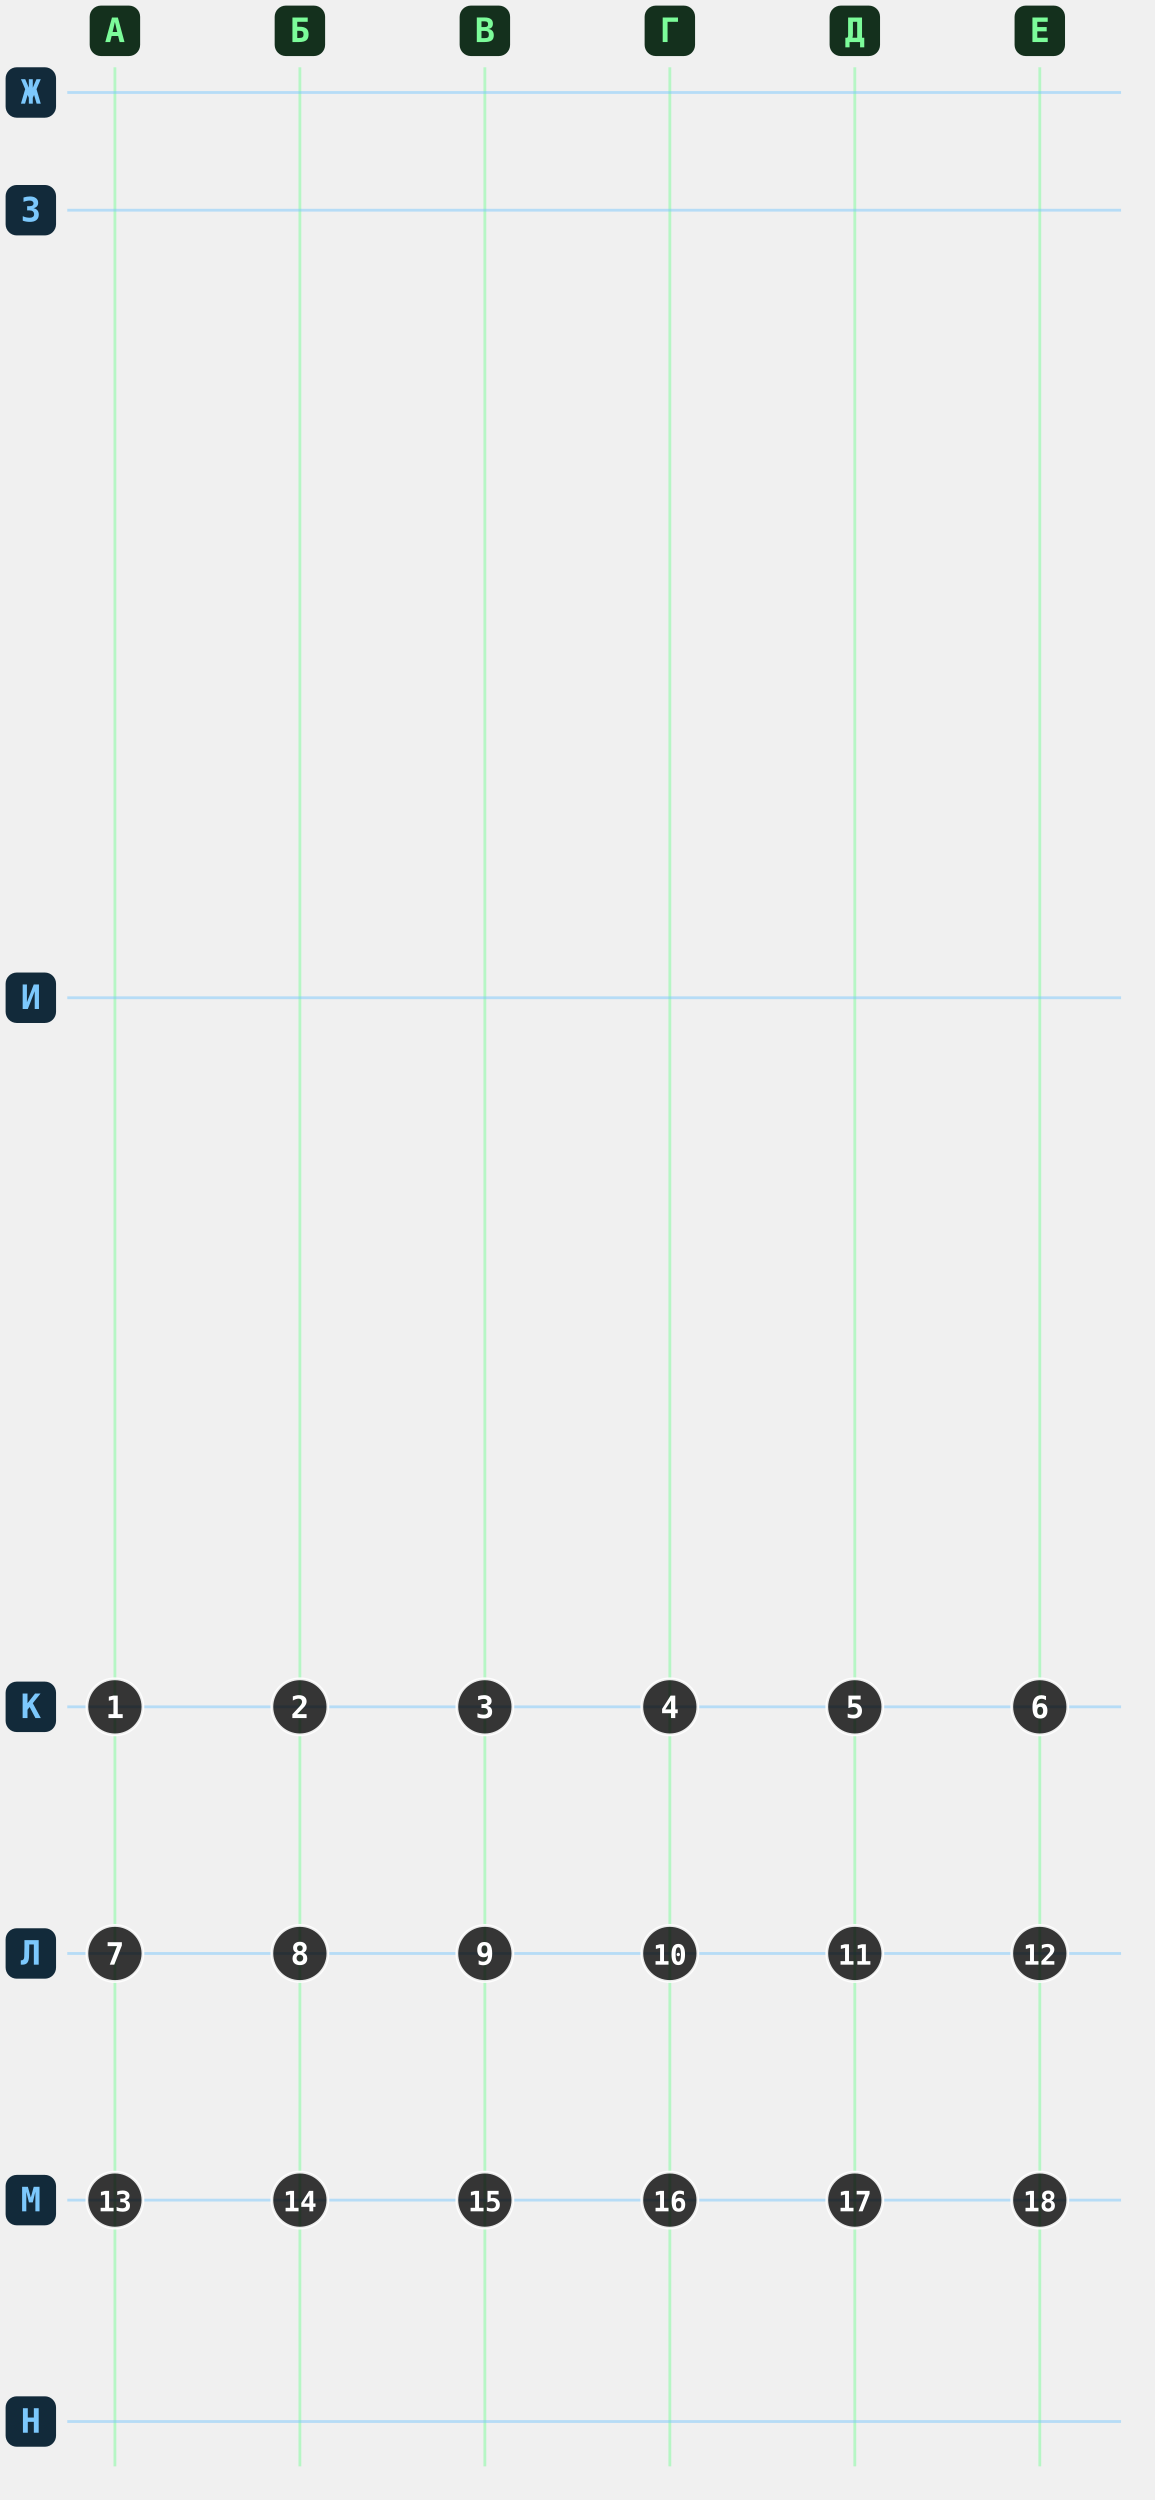
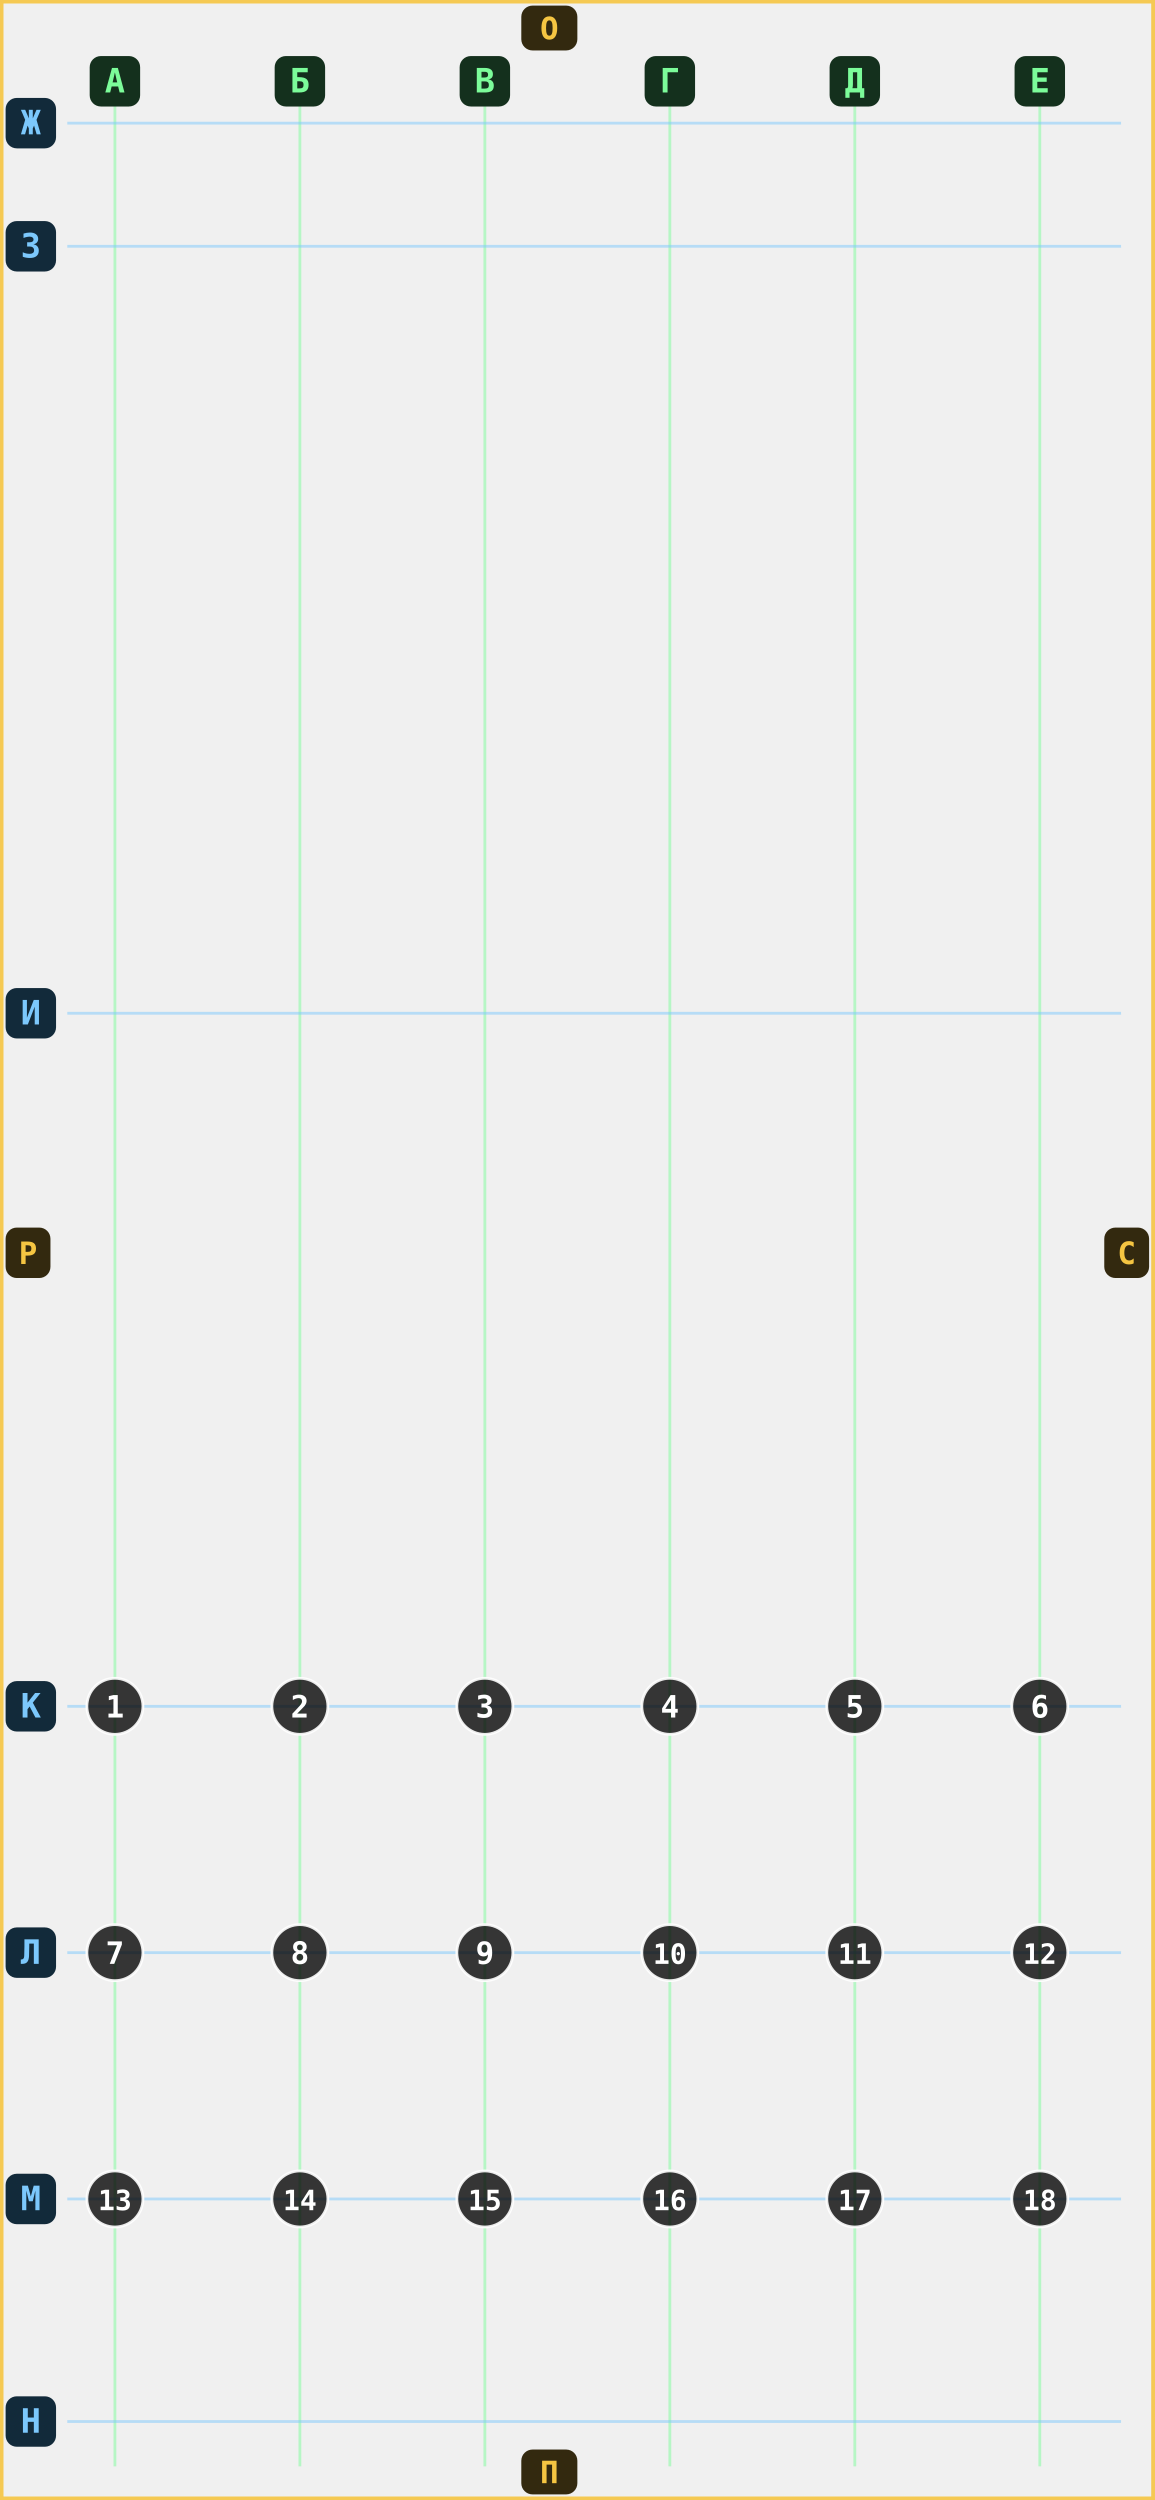
<svg xmlns="http://www.w3.org/2000/svg" width="412" height="892" viewBox="0 0 412 892" font-family="monospace">
+   <rect x="0.5" y="0.5" width="411" height="891" fill="none" stroke="#F5C542" stroke-opacity="0.9" stroke-width="1.5" />
+   <rect x="186" y="2" width="20" height="16" rx="4" fill="#33290f" />
+   <text x="196" y="14" fill="#F5C542" font-size="11" text-anchor="middle" font-weight="bold">О</text>
+   <rect x="186" y="874" width="20" height="16" rx="4" fill="#33290f" />
+   <text x="196" y="886" fill="#F5C542" font-size="11" text-anchor="middle" font-weight="bold">П</text>
+   <rect x="2" y="438" width="16" height="18" rx="4" fill="#33290f" />
+   <text x="10" y="451" fill="#F5C542" font-size="11" text-anchor="middle" font-weight="bold">Р</text>
+   <rect x="394" y="438" width="16" height="18" rx="4" fill="#33290f" />
+   <text x="402" y="451" fill="#F5C542" font-size="11" text-anchor="middle" font-weight="bold">С</text>
  <line x1="41" y1="24" x2="41" y2="880" stroke="#7CFC9A" stroke-opacity="0.5" stroke-width="1" />
-   <rect x="32" y="2" width="18" height="18" rx="4" fill="#14301d" />
-   <text x="41" y="15" fill="#7CFC9A" font-size="12" text-anchor="middle" font-weight="bold">А</text>
+   <rect x="32" y="20" width="18" height="18" rx="4" fill="#14301d" />
+   <text x="41" y="33" fill="#7CFC9A" font-size="12" text-anchor="middle" font-weight="bold">А</text>
  <line x1="107" y1="24" x2="107" y2="880" stroke="#7CFC9A" stroke-opacity="0.5" stroke-width="1" />
-   <rect x="98" y="2" width="18" height="18" rx="4" fill="#14301d" />
-   <text x="107" y="15" fill="#7CFC9A" font-size="12" text-anchor="middle" font-weight="bold">Б</text>
+   <rect x="98" y="20" width="18" height="18" rx="4" fill="#14301d" />
+   <text x="107" y="33" fill="#7CFC9A" font-size="12" text-anchor="middle" font-weight="bold">Б</text>
  <line x1="173" y1="24" x2="173" y2="880" stroke="#7CFC9A" stroke-opacity="0.5" stroke-width="1" />
-   <rect x="164" y="2" width="18" height="18" rx="4" fill="#14301d" />
-   <text x="173" y="15" fill="#7CFC9A" font-size="12" text-anchor="middle" font-weight="bold">В</text>
+   <rect x="164" y="20" width="18" height="18" rx="4" fill="#14301d" />
+   <text x="173" y="33" fill="#7CFC9A" font-size="12" text-anchor="middle" font-weight="bold">В</text>
  <line x1="239" y1="24" x2="239" y2="880" stroke="#7CFC9A" stroke-opacity="0.5" stroke-width="1" />
-   <rect x="230" y="2" width="18" height="18" rx="4" fill="#14301d" />
-   <text x="239" y="15" fill="#7CFC9A" font-size="12" text-anchor="middle" font-weight="bold">Г</text>
+   <rect x="230" y="20" width="18" height="18" rx="4" fill="#14301d" />
+   <text x="239" y="33" fill="#7CFC9A" font-size="12" text-anchor="middle" font-weight="bold">Г</text>
  <line x1="305" y1="24" x2="305" y2="880" stroke="#7CFC9A" stroke-opacity="0.5" stroke-width="1" />
-   <rect x="296" y="2" width="18" height="18" rx="4" fill="#14301d" />
-   <text x="305" y="15" fill="#7CFC9A" font-size="12" text-anchor="middle" font-weight="bold">Д</text>
+   <rect x="296" y="20" width="18" height="18" rx="4" fill="#14301d" />
+   <text x="305" y="33" fill="#7CFC9A" font-size="12" text-anchor="middle" font-weight="bold">Д</text>
  <line x1="371" y1="24" x2="371" y2="880" stroke="#7CFC9A" stroke-opacity="0.5" stroke-width="1" />
-   <rect x="362" y="2" width="18" height="18" rx="4" fill="#14301d" />
-   <text x="371" y="15" fill="#7CFC9A" font-size="12" text-anchor="middle" font-weight="bold">Е</text>
-   <line x1="24" y1="33" x2="400" y2="33" stroke="#7CC8FC" stroke-opacity="0.5" stroke-width="1" />
-   <rect x="2" y="24" width="18" height="18" rx="4" fill="#122a3a" />
-   <text x="11" y="37" fill="#7CC8FC" font-size="12" text-anchor="middle" font-weight="bold">Ж</text>
-   <line x1="24" y1="75" x2="400" y2="75" stroke="#7CC8FC" stroke-opacity="0.5" stroke-width="1" />
-   <rect x="2" y="66" width="18" height="18" rx="4" fill="#122a3a" />
-   <text x="11" y="79" fill="#7CC8FC" font-size="12" text-anchor="middle" font-weight="bold">З</text>
-   <line x1="24" y1="356" x2="400" y2="356" stroke="#7CC8FC" stroke-opacity="0.5" stroke-width="1" />
-   <rect x="2" y="347" width="18" height="18" rx="4" fill="#122a3a" />
-   <text x="11" y="360" fill="#7CC8FC" font-size="12" text-anchor="middle" font-weight="bold">И</text>
-   <line x1="24" y1="609" x2="400" y2="609" stroke="#7CC8FC" stroke-opacity="0.5" stroke-width="1" />
-   <rect x="2" y="600" width="18" height="18" rx="4" fill="#122a3a" />
-   <text x="11" y="613" fill="#7CC8FC" font-size="12" text-anchor="middle" font-weight="bold">К</text>
-   <line x1="24" y1="697" x2="400" y2="697" stroke="#7CC8FC" stroke-opacity="0.5" stroke-width="1" />
-   <rect x="2" y="688" width="18" height="18" rx="4" fill="#122a3a" />
-   <text x="11" y="701" fill="#7CC8FC" font-size="12" text-anchor="middle" font-weight="bold">Л</text>
-   <line x1="24" y1="785" x2="400" y2="785" stroke="#7CC8FC" stroke-opacity="0.5" stroke-width="1" />
-   <rect x="2" y="776" width="18" height="18" rx="4" fill="#122a3a" />
-   <text x="11" y="789" fill="#7CC8FC" font-size="12" text-anchor="middle" font-weight="bold">М</text>
+   <rect x="362" y="20" width="18" height="18" rx="4" fill="#14301d" />
+   <text x="371" y="33" fill="#7CFC9A" font-size="12" text-anchor="middle" font-weight="bold">Е</text>
+   <line x1="24" y1="43.938" x2="400" y2="43.938" stroke="#7CC8FC" stroke-opacity="0.5" stroke-width="1" />
+   <rect x="2" y="34.938" width="18" height="18" rx="4" fill="#122a3a" />
+   <text x="11" y="47.938" fill="#7CC8FC" font-size="12" text-anchor="middle" font-weight="bold">Ж</text>
+   <line x1="24" y1="87.875" x2="400" y2="87.875" stroke="#7CC8FC" stroke-opacity="0.5" stroke-width="1" />
+   <rect x="2" y="78.875" width="18" height="18" rx="4" fill="#122a3a" />
+   <text x="11" y="91.875" fill="#7CC8FC" font-size="12" text-anchor="middle" font-weight="bold">З</text>
+   <line x1="24" y1="361.531" x2="400" y2="361.531" stroke="#7CC8FC" stroke-opacity="0.5" stroke-width="1" />
+   <rect x="2" y="352.531" width="18" height="18" rx="4" fill="#122a3a" />
+   <text x="11" y="365.531" fill="#7CC8FC" font-size="12" text-anchor="middle" font-weight="bold">И</text>
+   <line x1="24" y1="608.812" x2="400" y2="608.812" stroke="#7CC8FC" stroke-opacity="0.5" stroke-width="1" />
+   <rect x="2" y="599.812" width="18" height="18" rx="4" fill="#122a3a" />
+   <text x="11" y="612.812" fill="#7CC8FC" font-size="12" text-anchor="middle" font-weight="bold">К</text>
+   <line x1="24" y1="696.703" x2="400" y2="696.703" stroke="#7CC8FC" stroke-opacity="0.5" stroke-width="1" />
+   <rect x="2" y="687.703" width="18" height="18" rx="4" fill="#122a3a" />
+   <text x="11" y="700.703" fill="#7CC8FC" font-size="12" text-anchor="middle" font-weight="bold">Л</text>
+   <line x1="24" y1="784.594" x2="400" y2="784.594" stroke="#7CC8FC" stroke-opacity="0.5" stroke-width="1" />
+   <rect x="2" y="775.594" width="18" height="18" rx="4" fill="#122a3a" />
+   <text x="11" y="788.594" fill="#7CC8FC" font-size="12" text-anchor="middle" font-weight="bold">М</text>
  <line x1="24" y1="864" x2="400" y2="864" stroke="#7CC8FC" stroke-opacity="0.5" stroke-width="1" />
  <rect x="2" y="855" width="18" height="18" rx="4" fill="#122a3a" />
  <text x="11" y="868" fill="#7CC8FC" font-size="12" text-anchor="middle" font-weight="bold">Н</text>
-   <circle cx="41" cy="609" r="10" fill="#000" fill-opacity="0.78" stroke="#fff" stroke-opacity="0.9" stroke-width="1" />
-   <text x="41" y="613" fill="#fff" font-size="11" text-anchor="middle" font-weight="bold">1</text>
-   <circle cx="107" cy="609" r="10" fill="#000" fill-opacity="0.78" stroke="#fff" stroke-opacity="0.9" stroke-width="1" />
-   <text x="107" y="613" fill="#fff" font-size="11" text-anchor="middle" font-weight="bold">2</text>
-   <circle cx="173" cy="609" r="10" fill="#000" fill-opacity="0.78" stroke="#fff" stroke-opacity="0.9" stroke-width="1" />
-   <text x="173" y="613" fill="#fff" font-size="11" text-anchor="middle" font-weight="bold">3</text>
-   <circle cx="239" cy="609" r="10" fill="#000" fill-opacity="0.78" stroke="#fff" stroke-opacity="0.9" stroke-width="1" />
-   <text x="239" y="613" fill="#fff" font-size="11" text-anchor="middle" font-weight="bold">4</text>
-   <circle cx="305" cy="609" r="10" fill="#000" fill-opacity="0.78" stroke="#fff" stroke-opacity="0.9" stroke-width="1" />
-   <text x="305" y="613" fill="#fff" font-size="11" text-anchor="middle" font-weight="bold">5</text>
-   <circle cx="371" cy="609" r="10" fill="#000" fill-opacity="0.78" stroke="#fff" stroke-opacity="0.9" stroke-width="1" />
-   <text x="371" y="613" fill="#fff" font-size="11" text-anchor="middle" font-weight="bold">6</text>
-   <circle cx="41" cy="697" r="10" fill="#000" fill-opacity="0.78" stroke="#fff" stroke-opacity="0.9" stroke-width="1" />
-   <text x="41" y="701" fill="#fff" font-size="11" text-anchor="middle" font-weight="bold">7</text>
-   <circle cx="107" cy="697" r="10" fill="#000" fill-opacity="0.78" stroke="#fff" stroke-opacity="0.9" stroke-width="1" />
-   <text x="107" y="701" fill="#fff" font-size="11" text-anchor="middle" font-weight="bold">8</text>
-   <circle cx="173" cy="697" r="10" fill="#000" fill-opacity="0.78" stroke="#fff" stroke-opacity="0.9" stroke-width="1" />
-   <text x="173" y="701" fill="#fff" font-size="11" text-anchor="middle" font-weight="bold">9</text>
-   <circle cx="239" cy="697" r="10" fill="#000" fill-opacity="0.78" stroke="#fff" stroke-opacity="0.9" stroke-width="1" />
-   <text x="239" y="701" fill="#fff" font-size="10" text-anchor="middle" font-weight="bold">10</text>
-   <circle cx="305" cy="697" r="10" fill="#000" fill-opacity="0.78" stroke="#fff" stroke-opacity="0.9" stroke-width="1" />
-   <text x="305" y="701" fill="#fff" font-size="10" text-anchor="middle" font-weight="bold">11</text>
-   <circle cx="371" cy="697" r="10" fill="#000" fill-opacity="0.78" stroke="#fff" stroke-opacity="0.9" stroke-width="1" />
-   <text x="371" y="701" fill="#fff" font-size="10" text-anchor="middle" font-weight="bold">12</text>
-   <circle cx="41" cy="785" r="10" fill="#000" fill-opacity="0.78" stroke="#fff" stroke-opacity="0.9" stroke-width="1" />
-   <text x="41" y="789" fill="#fff" font-size="10" text-anchor="middle" font-weight="bold">13</text>
-   <circle cx="107" cy="785" r="10" fill="#000" fill-opacity="0.78" stroke="#fff" stroke-opacity="0.9" stroke-width="1" />
-   <text x="107" y="789" fill="#fff" font-size="10" text-anchor="middle" font-weight="bold">14</text>
-   <circle cx="173" cy="785" r="10" fill="#000" fill-opacity="0.78" stroke="#fff" stroke-opacity="0.9" stroke-width="1" />
-   <text x="173" y="789" fill="#fff" font-size="10" text-anchor="middle" font-weight="bold">15</text>
-   <circle cx="239" cy="785" r="10" fill="#000" fill-opacity="0.78" stroke="#fff" stroke-opacity="0.9" stroke-width="1" />
-   <text x="239" y="789" fill="#fff" font-size="10" text-anchor="middle" font-weight="bold">16</text>
-   <circle cx="305" cy="785" r="10" fill="#000" fill-opacity="0.78" stroke="#fff" stroke-opacity="0.9" stroke-width="1" />
-   <text x="305" y="789" fill="#fff" font-size="10" text-anchor="middle" font-weight="bold">17</text>
-   <circle cx="371" cy="785" r="10" fill="#000" fill-opacity="0.78" stroke="#fff" stroke-opacity="0.9" stroke-width="1" />
-   <text x="371" y="789" fill="#fff" font-size="10" text-anchor="middle" font-weight="bold">18</text>
+   <circle cx="41" cy="608.812" r="10" fill="#000" fill-opacity="0.78" stroke="#fff" stroke-opacity="0.9" stroke-width="1" />
+   <text x="41" y="612.812" fill="#fff" font-size="11" text-anchor="middle" font-weight="bold">1</text>
+   <circle cx="107" cy="608.812" r="10" fill="#000" fill-opacity="0.78" stroke="#fff" stroke-opacity="0.9" stroke-width="1" />
+   <text x="107" y="612.812" fill="#fff" font-size="11" text-anchor="middle" font-weight="bold">2</text>
+   <circle cx="173" cy="608.812" r="10" fill="#000" fill-opacity="0.78" stroke="#fff" stroke-opacity="0.9" stroke-width="1" />
+   <text x="173" y="612.812" fill="#fff" font-size="11" text-anchor="middle" font-weight="bold">3</text>
+   <circle cx="239" cy="608.812" r="10" fill="#000" fill-opacity="0.78" stroke="#fff" stroke-opacity="0.9" stroke-width="1" />
+   <text x="239" y="612.812" fill="#fff" font-size="11" text-anchor="middle" font-weight="bold">4</text>
+   <circle cx="305" cy="608.812" r="10" fill="#000" fill-opacity="0.78" stroke="#fff" stroke-opacity="0.9" stroke-width="1" />
+   <text x="305" y="612.812" fill="#fff" font-size="11" text-anchor="middle" font-weight="bold">5</text>
+   <circle cx="371" cy="608.812" r="10" fill="#000" fill-opacity="0.78" stroke="#fff" stroke-opacity="0.9" stroke-width="1" />
+   <text x="371" y="612.812" fill="#fff" font-size="11" text-anchor="middle" font-weight="bold">6</text>
+   <circle cx="41" cy="696.703" r="10" fill="#000" fill-opacity="0.78" stroke="#fff" stroke-opacity="0.9" stroke-width="1" />
+   <text x="41" y="700.703" fill="#fff" font-size="11" text-anchor="middle" font-weight="bold">7</text>
+   <circle cx="107" cy="696.703" r="10" fill="#000" fill-opacity="0.78" stroke="#fff" stroke-opacity="0.9" stroke-width="1" />
+   <text x="107" y="700.703" fill="#fff" font-size="11" text-anchor="middle" font-weight="bold">8</text>
+   <circle cx="173" cy="696.703" r="10" fill="#000" fill-opacity="0.78" stroke="#fff" stroke-opacity="0.9" stroke-width="1" />
+   <text x="173" y="700.703" fill="#fff" font-size="11" text-anchor="middle" font-weight="bold">9</text>
+   <circle cx="239" cy="696.703" r="10" fill="#000" fill-opacity="0.78" stroke="#fff" stroke-opacity="0.9" stroke-width="1" />
+   <text x="239" y="700.703" fill="#fff" font-size="10" text-anchor="middle" font-weight="bold">10</text>
+   <circle cx="305" cy="696.703" r="10" fill="#000" fill-opacity="0.78" stroke="#fff" stroke-opacity="0.9" stroke-width="1" />
+   <text x="305" y="700.703" fill="#fff" font-size="10" text-anchor="middle" font-weight="bold">11</text>
+   <circle cx="371" cy="696.703" r="10" fill="#000" fill-opacity="0.78" stroke="#fff" stroke-opacity="0.9" stroke-width="1" />
+   <text x="371" y="700.703" fill="#fff" font-size="10" text-anchor="middle" font-weight="bold">12</text>
+   <circle cx="41" cy="784.594" r="10" fill="#000" fill-opacity="0.78" stroke="#fff" stroke-opacity="0.9" stroke-width="1" />
+   <text x="41" y="788.594" fill="#fff" font-size="10" text-anchor="middle" font-weight="bold">13</text>
+   <circle cx="107" cy="784.594" r="10" fill="#000" fill-opacity="0.78" stroke="#fff" stroke-opacity="0.9" stroke-width="1" />
+   <text x="107" y="788.594" fill="#fff" font-size="10" text-anchor="middle" font-weight="bold">14</text>
+   <circle cx="173" cy="784.594" r="10" fill="#000" fill-opacity="0.78" stroke="#fff" stroke-opacity="0.9" stroke-width="1" />
+   <text x="173" y="788.594" fill="#fff" font-size="10" text-anchor="middle" font-weight="bold">15</text>
+   <circle cx="239" cy="784.594" r="10" fill="#000" fill-opacity="0.78" stroke="#fff" stroke-opacity="0.9" stroke-width="1" />
+   <text x="239" y="788.594" fill="#fff" font-size="10" text-anchor="middle" font-weight="bold">16</text>
+   <circle cx="305" cy="784.594" r="10" fill="#000" fill-opacity="0.78" stroke="#fff" stroke-opacity="0.9" stroke-width="1" />
+   <text x="305" y="788.594" fill="#fff" font-size="10" text-anchor="middle" font-weight="bold">17</text>
+   <circle cx="371" cy="784.594" r="10" fill="#000" fill-opacity="0.78" stroke="#fff" stroke-opacity="0.9" stroke-width="1" />
+   <text x="371" y="788.594" fill="#fff" font-size="10" text-anchor="middle" font-weight="bold">18</text>
</svg>
